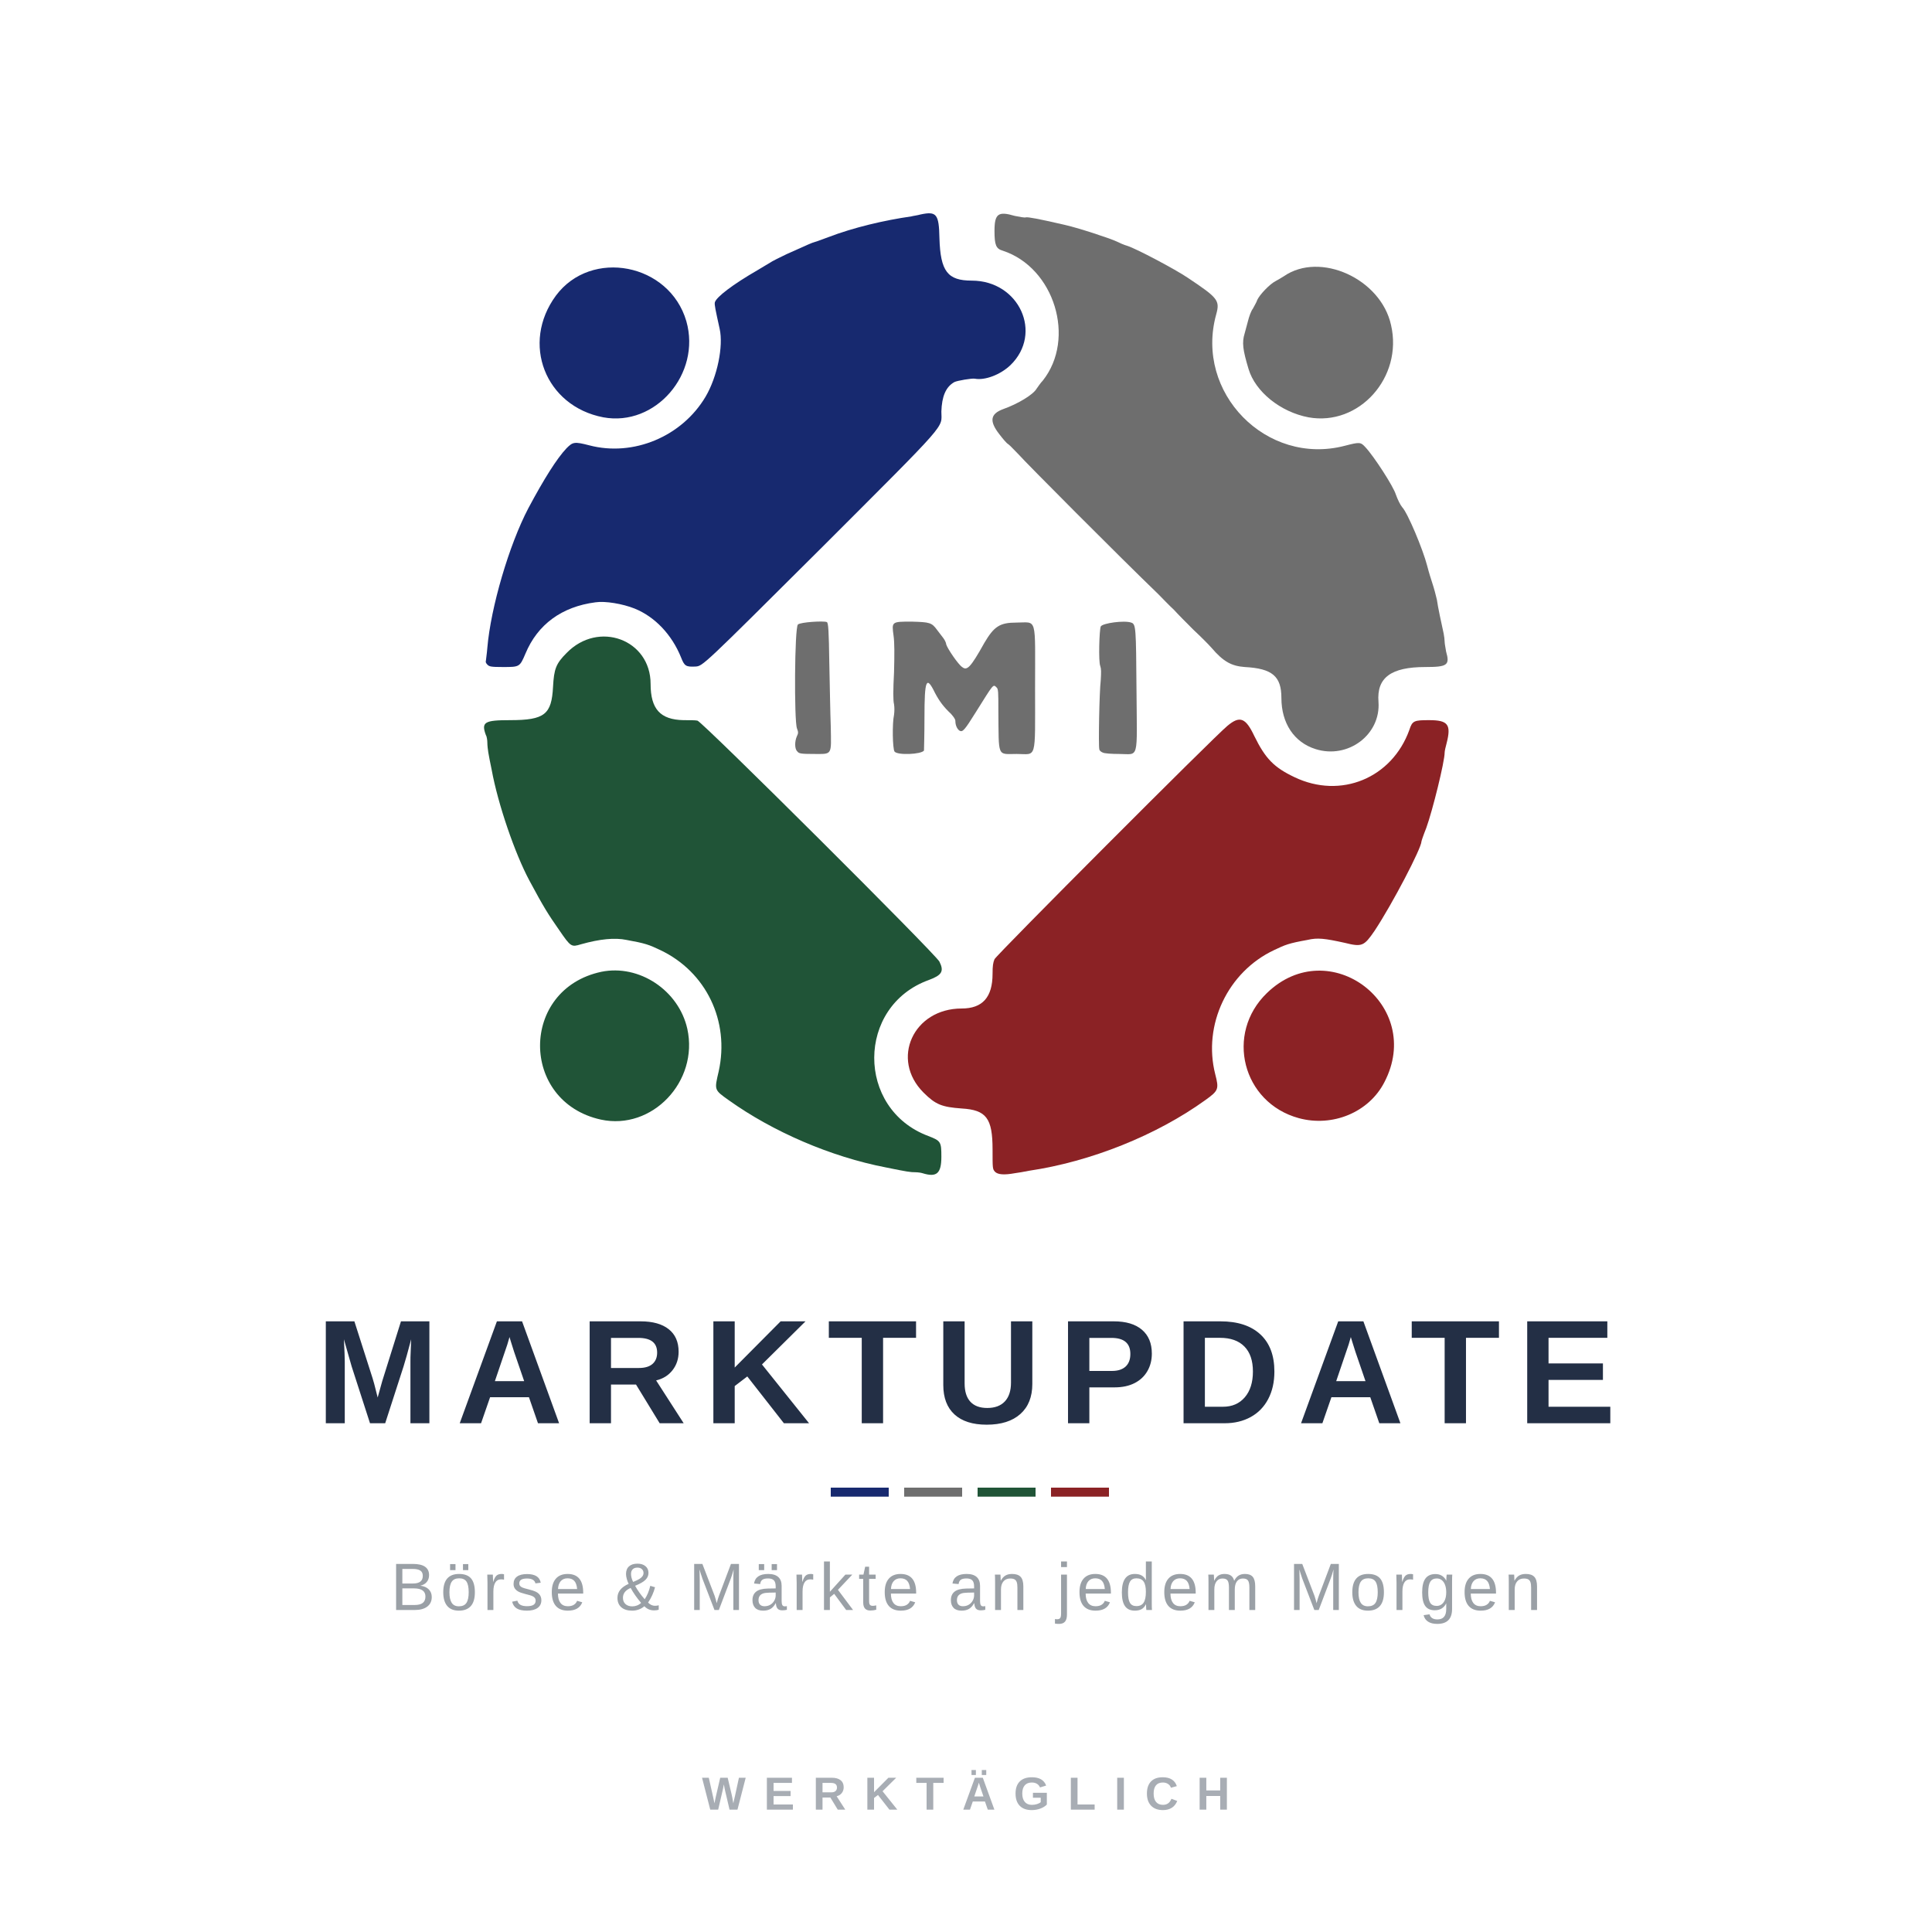
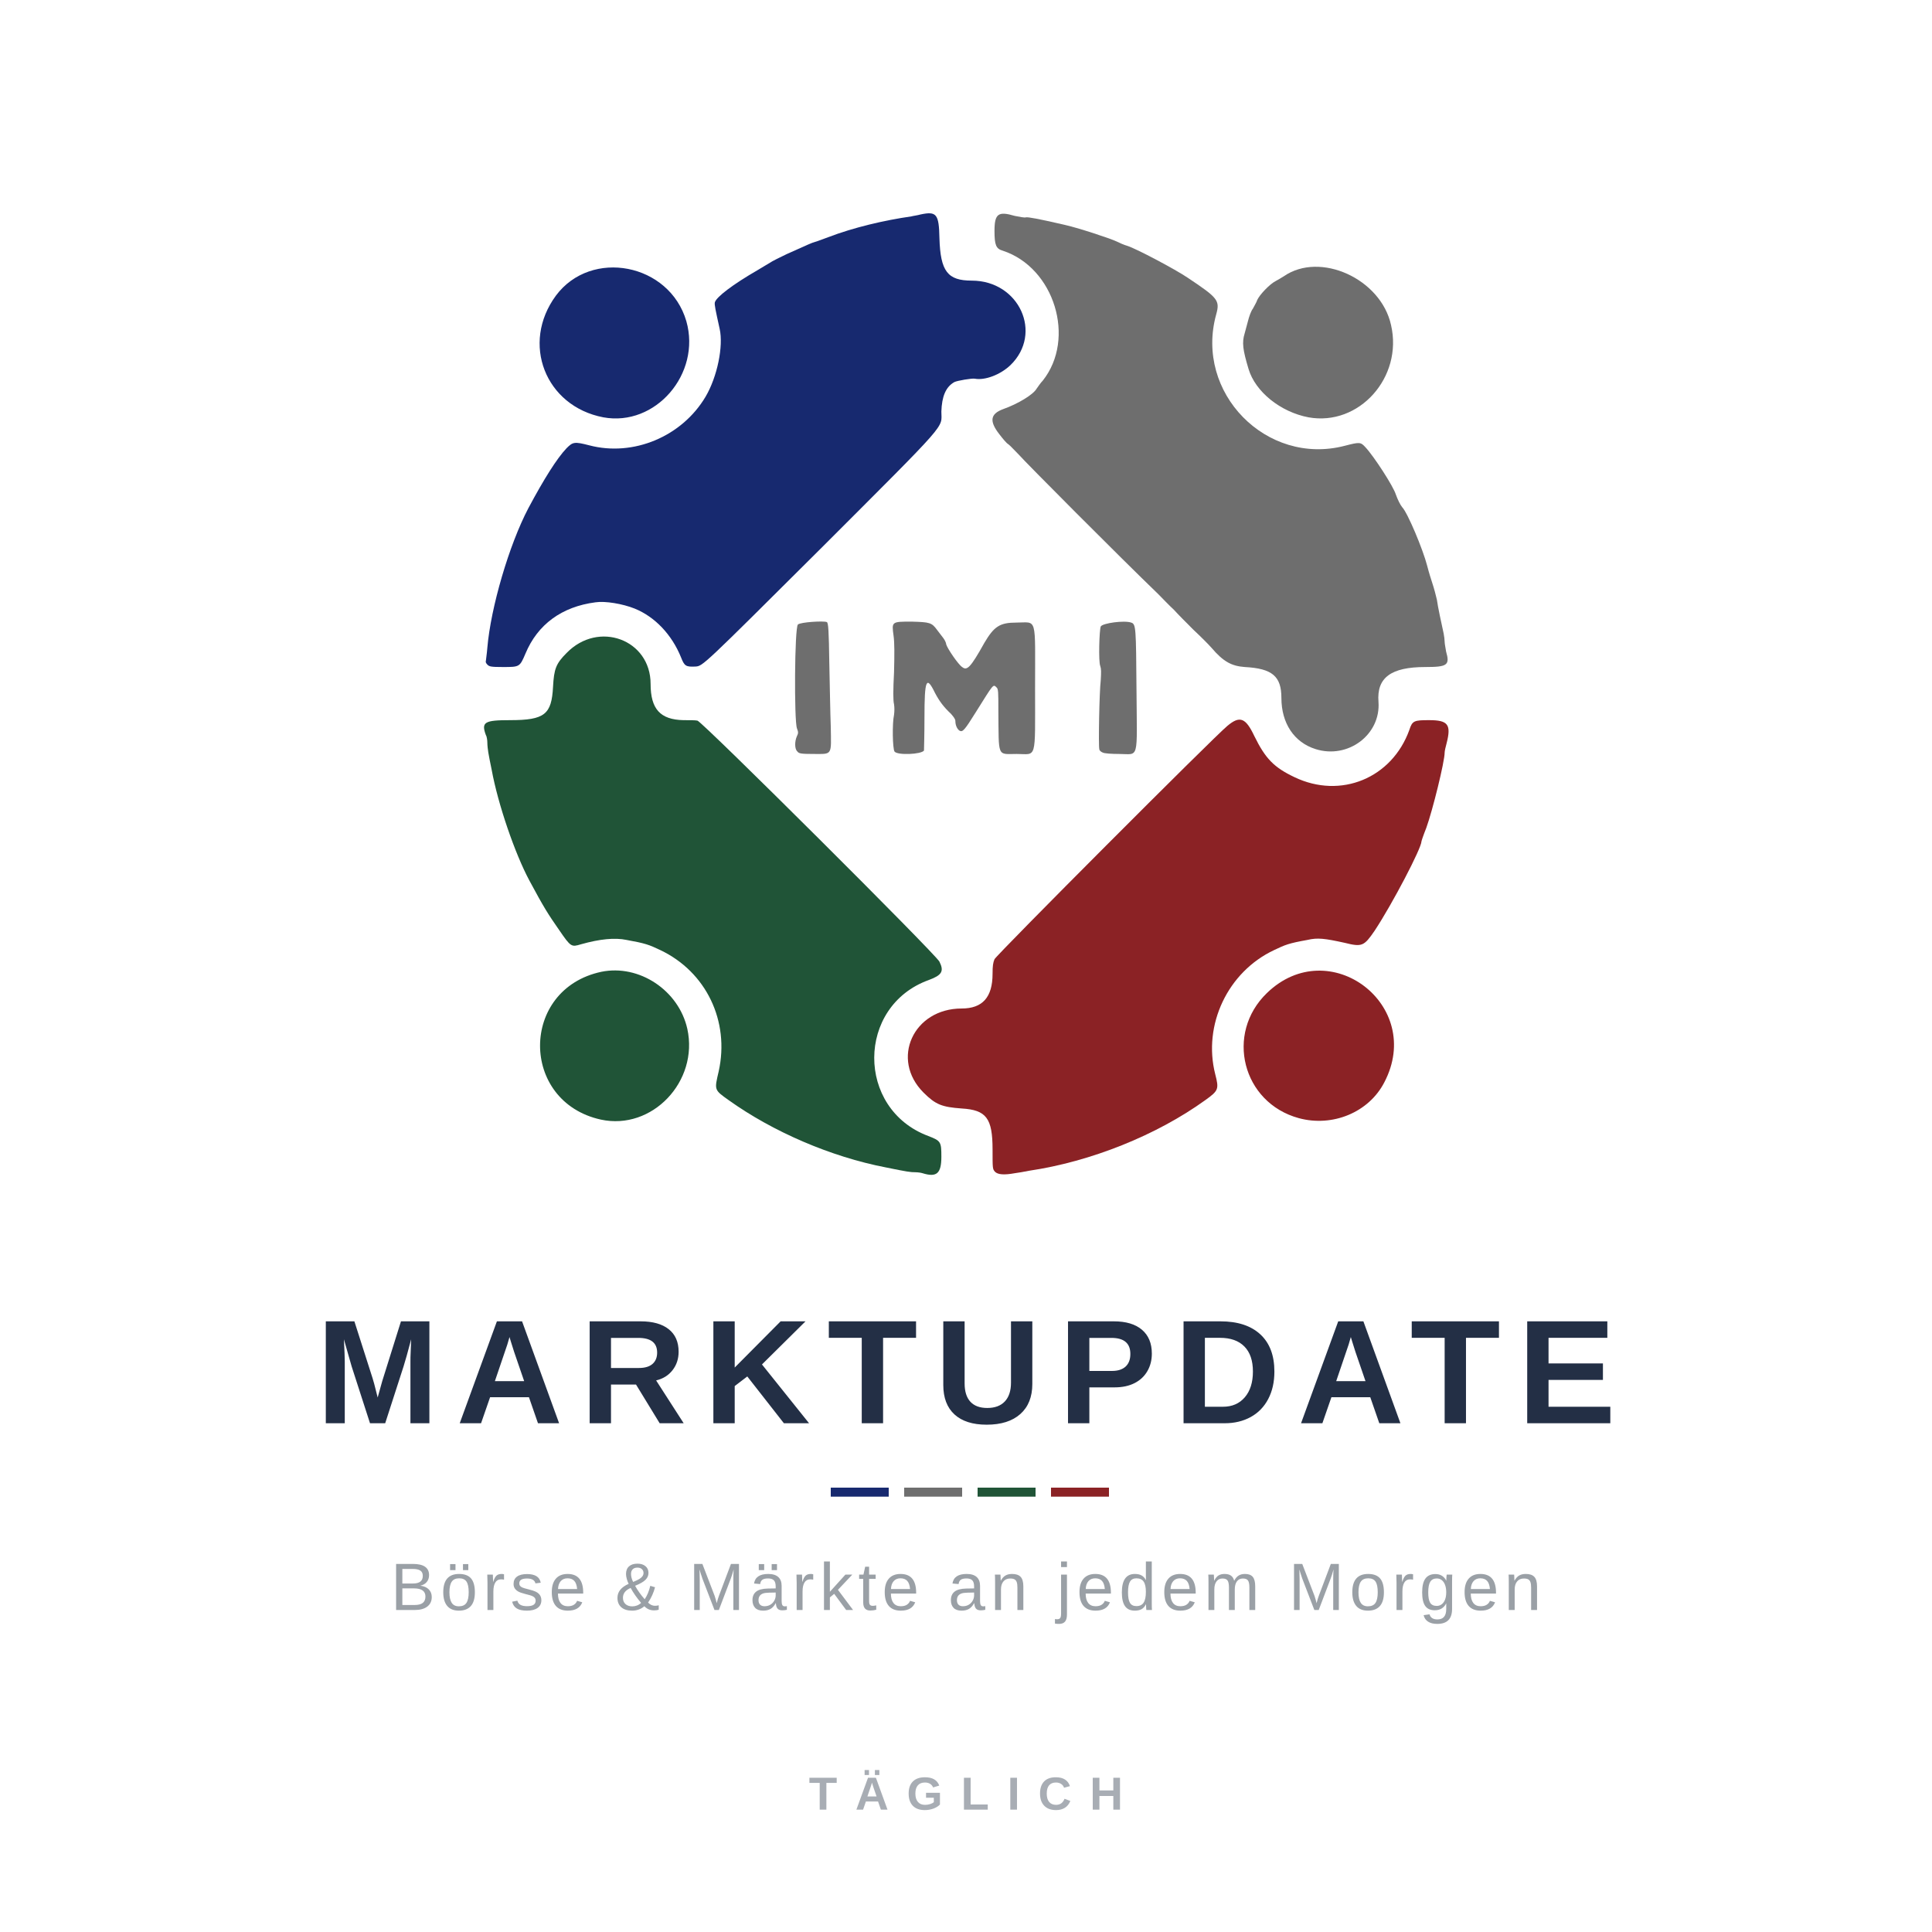
<svg xmlns="http://www.w3.org/2000/svg" width="3000" height="3000" viewBox="0 0 3000 3000">
  <rect width="3000" height="3000" fill="#ffffff" />
  <g transform="translate(750,330) scale(7.5)">
    <path fill="#17296F" d="M 0.9 93.6 C 0.6 93.3 0.5 93.0 0.6 92.8 C 0.6 92.6 0.8 91.4 0.9 90.1 C 1.6 81.8 5.4 68.8        9.4 61.2 C 12.6 55.2 15.3 50.9 17.3 48.8 C 18.6 47.5 18.9 47.4 22.0 48.2 C 31.1 50.6        41.2 46.4 46.1 38.1 C 48.5 34.0 49.8 27.7 49.0 24.1 C 48.1 20.0 47.9 19.1 48.0 18.6 C        48.3 17.5 51.7 14.9 56.9 11.9 C 57.7 11.4 59.1 10.6 59.9 10.1 C 60.8 9.6 62.1 9.0 62.9        8.6 C 67.3 6.6 68.3 6.2 68.4 6.2 C 68.5 6.2 69.9 5.7 71.5 5.1 C 76.7 3.1 83.1 1.6 88.7        0.8 C 89.0 0.7 89.9 0.6 90.6 0.4 C 93.9 -0.3 94.4 0.3 94.5 5.3 C 94.7 12.2 96.2 14.1        101.2 14.1 C 111.0 14.1 116.0 25.0 109.2 31.6 C 107.1 33.6 103.9 34.8 101.8 34.4 C 101.2        34.3 98.2 34.8 97.6 35.1 C 95.8 36.1 95.0 38.1 94.9 41.2 C 94.9 44.8 96.9 42.6 69.8 69.7        C 45.5 93.9 45.5 93.9 44.0 94.0 C 42.0 94.1 41.7 93.9 41.0 92.1 C 39.1 87.4 35.6 83.7        31.4 82.0 C 28.9 81.0 25.3 80.4 23.3 80.7 C 16.3 81.6 11.3 85.3 8.8 91.3 C 7.6 94.1 7.6        94.1 4.1 94.1 C 1.6 94.1 1.3 94.0 0.9 93.6 Z M 24.9 42.4 C 12.9 40.1 7.8 27.1 15.1 17.2        C 22.4 7.4 38.6 10.5 42.1 22.5 C 45.2 33.4 35.7 44.4 24.9 42.4 Z" />
    <path fill="#6E6E6E" d="M 172.4 111.1 C 167.9 109.7 165.3 105.7 165.3 100.5 C 165.3 96.0 163.4 94.4 157.7 94.1 C        155.0 93.9 153.3 93.0 150.9 90.2 C 150.3 89.5 148.6 87.8 147.1 86.4 C 145.7 85.0 143.8        83.1 143.0 82.2 C 142.1 81.4 140.7 79.9 139.8 79.0 C 131.6 71.1 112.2 51.6 111.0 50.2 C        110.1 49.3 109.2 48.3 108.8 48.0 C 108.4 47.8 107.6 46.8 106.9 45.9 C 104.8 43.2 105.0        41.7 107.7 40.7 C 110.8 39.6 113.9 37.7 114.6 36.5 C 114.9 36.1 115.4 35.3 115.9 34.8 C        122.8 26.1 118.3 11.4 107.6 7.9 C 106.2 7.5 105.9 6.7 105.9 3.8 C 105.9 0.2 106.7 -0.3        110.1 0.7 C 111.1 0.9 112.1 1.1 112.4 1.0 C 112.8 0.9 115.0 1.3 120.2 2.5 C 123.0 3.1        129.7 5.3 131.2 6.0 C 131.8 6.3 132.7 6.7 133.4 6.9 C 135.3 7.5 143.4 11.8 145.9 13.5 C        152.2 17.7 152.6 18.2 151.8 21.1 C 147.3 37.3 162.2 52.5 178.4 48.3 C 181.5 47.5 181.7        47.5 182.7 48.6 C 184.4 50.4 188.5 56.7 189.0 58.4 C 189.4 59.5 189.9 60.5 190.3 61.0 C        191.4 62.1 194.6 69.7 195.5 73.2 C 195.8 74.4 196.3 76.0 196.6 76.9 C 196.9 77.8 197.3        79.3 197.5 80.2 C 197.7 81.7 198.4 84.9 198.9 87.2 C 199.0 87.7 199.1 88.5 199.1 88.9 C        199.1 89.3 199.3 90.2 199.4 90.9 C 200.2 93.7 199.7 94.1 195.1 94.1 C 188.0 94.1 185.0        96.3 185.4 101.3 C 185.9 108.1 179.1 113.2 172.4 111.1 Z M 170.9 42.4 C 165.1 41.3 159.9        37.1 158.5 32.4 C 157.3 28.4 157.1 26.9 157.7 25.0 C 157.9 24.3 158.2 23.2 158.4 22.4 C        158.6 21.6 159.0 20.4 159.4 19.9 C 159.7 19.3 160.2 18.5 160.3 18.1 C 160.8 17.0 162.9        14.8 164.1 14.2 C 164.5 14.0 165.3 13.5 165.8 13.2 C 173.3 8.0 185.9 13.7 188.0 23.3 C        190.5 34.1 181.4 44.3 170.9 42.4 Z" />
    <path fill="#8B2225" d="M 106.0 198.6 C 105.5 198.0 105.5 198.0 105.5 194.0 C 105.5 187.5 104.2 185.8 99.1 185.5        C 95.0 185.2 93.7 184.7 91.2 182.2 C 84.3 175.3 89.1 164.8 99.1 164.8 C 103.4 164.8        105.5 162.5 105.5 157.6 C 105.5 156.0 105.6 155.3 105.9 154.6 C 106.3 153.7 151.4 108.5        154.1 106.3 C 156.7 104.1 157.9 104.6 159.7 108.4 C 162.0 113.1 163.8 114.9 168.0 116.9        C 177.6 121.5 188.2 117.1 191.8 107.1 C 192.4 105.2 192.8 105.1 195.9 105.1 C 199.8        105.1 200.5 106.0 199.5 109.9 C 199.3 110.6 199.1 111.5 199.1 111.8 C 199.1 113.7 196.6        123.8 195.3 127.4 C 194.7 128.9 194.3 130.1 194.3 130.2 C 194.3 131.6 188.3 143.1 184.6        148.7 C 182.4 151.9 182.0 152.1 178.4 151.2 C 174.3 150.3 172.8 150.1 170.7 150.6 C        166.8 151.3 166.1 151.6 163.8 152.7 C 154.2 157.2 149.0 168.2 151.6 178.4 C 152.4 181.5        152.3 181.8 149.5 183.8 C 139.5 191.0 125.9 196.5 113.0 198.4 C 112.1 198.6 110.8 198.8        110.1 198.9 C 107.9 199.3 106.6 199.2 106.0 198.6 Z M 168.9 187.5 C 157.2 184.3 153.6        170.0 162.3 161.6 C 175.2 149.1 195.0 164.1 186.6 180.1 C 183.4 186.3 175.9 189.4 168.9        187.5 Z" />
    <path fill="#205437" d="M 91.0 198.9 C 90.7 198.8 90.0 198.7 89.5 198.7 C 88.5 198.7 87.8 198.6 83.4 197.7 C        72.0 195.5 60.0 190.3 50.9 183.8 C 47.8 181.6 47.9 181.7 48.8 177.8 C 51.1 167.4 46.2        157.2 36.7 152.7 C 34.4 151.6 33.6 151.3 29.7 150.6 C 27.3 150.1 24.2 150.4 20.3 151.5 C        18.3 152.1 18.2 152.1 15.8 148.6 C 13.5 145.3 12.6 143.9 9.6 138.3 C 6.6 132.7 3.1 122.5        1.8 115.4 C 1.5 114.0 1.2 112.4 1.1 111.8 C 1.0 111.2 0.9 110.3 0.9 109.8 C 0.9 109.3        0.8 108.5 0.6 108.2 C -0.4 105.5 0.3 105.1 5.6 105.1 C 12.8 105.1 14.2 103.9 14.5 98.2 C        14.7 94.5 15.1 93.4 17.3 91.2 C 23.9 84.4 34.7 88.4 34.7 97.6 C 34.7 102.8 36.7 105.0        41.5 105.1 C 42.7 105.1 44.0 105.1 44.4 105.2 C 45.4 105.4 93.8 153.6 94.5 155.1 C 95.5        157.1 95.0 157.9 92.3 158.9 C 77.3 164.3 77.2 185.6 92.2 191.2 C 94.8 192.2 94.9 192.4        94.9 195.5 C 94.9 199.0 93.9 199.8 91.0 198.9 Z M 24.4 187.8 C 7.6 184.1 7.6 160.8 24.5        157.2 C 32.3 155.6 40.5 161.0 42.3 169.0 C 44.7 179.9 35.0 190.1 24.4 187.8 Z" />
    <path fill="#6E6E6E" d="M 65.1 111.6 C 64.5 111.1 64.5 109.5 65.0 108.4 C 65.3 107.8 65.3 107.6 65.0 106.8 C        64.4 105.2 64.5 85.9 65.2 85.3 C 65.7 84.8 70.6 84.5 71.2 84.8 C 71.5 85.0 71.6 86.6        71.7 93.3 C 71.8 97.9 71.9 103.8 72.0 106.4 C 72.1 112.5 72.4 112.1 68.4 112.1 C 65.8        112.1 65.4 112.0 65.1 111.6 Z M 85.2 111.6 C 84.8 111.0 84.7 105.8 85.1 104.0 C 85.2        103.2 85.2 102.5 85.1 101.8 C 84.9 101.1 84.9 98.9 85.1 95.2 C 85.2 91.3 85.2 89.0 85.0        87.6 C 84.6 84.7 84.6 84.7 88.7 84.7 C 92.5 84.8 92.9 84.9 94.0 86.4 C 94.4 86.9 95.0        87.7 95.3 88.1 C 95.6 88.5 95.9 89.1 95.9 89.4 C 96.1 90.2 98.4 93.6 99.2 94.1 C 100.2        94.9 100.9 94.3 103.8 89.1 C 105.8 85.7 107.0 84.9 110.4 84.9 C 114.8 84.9 114.3 83.3        114.3 98.6 C 114.3 113.7 114.7 112.1 110.5 112.1 C 106.4 112.1 106.8 113.0 106.7 103.1 C        106.7 99.3 106.7 98.6 106.3 98.3 C 105.6 97.6 105.7 97.6 102.0 103.5 C 99.7 107.2 99.3        107.6 98.7 107.3 C 98.2 107.0 97.8 106.2 97.8 105.3 C 97.8 104.9 97.5 104.5 96.9 103.8 C        95.4 102.4 94.5 101.2 93.6 99.5 C 91.8 95.8 91.4 96.6 91.4 104.6 C 91.4 108.2 91.3 111.2        91.3 111.4 C 90.7 112.2 85.8 112.4 85.2 111.6 Z M 128.3 111.8 C 128.0 111.7 127.6 111.4        127.6 111.1 C 127.4 110.4 127.6 99.3 127.9 96.8 C 128.0 95.1 128.0 94.5 127.8 93.9 C        127.4 93.0 127.6 86.4 127.9 85.7 C 128.3 85.0 132.8 84.4 134.2 84.9 C 135.2 85.2 135.2        86.0 135.3 98.9 C 135.4 113.7 135.9 112.1 131.7 112.1 C 130.2 112.1 128.6 112.0 128.3        111.8 Z" />
  </g>
  <text x="1500" y="2210" text-anchor="middle" font-family="Arial, Helvetica, sans-serif" font-size="230" font-weight="800" letter-spacing="26" fill="#232F45">MARKTUPDATE</text>
  <g>
    <rect x="1290" y="2310" width="90" height="14" fill="#17296F" />
    <rect x="1404" y="2310" width="90" height="14" fill="#6E6E6E" />
    <rect x="1518" y="2310" width="90" height="14" fill="#205437" />
    <rect x="1632" y="2310" width="90" height="14" fill="#8B2225" />
  </g>
  <text x="1500" y="2500" text-anchor="middle" font-family="Arial, Helvetica, sans-serif" font-size="104" letter-spacing="8" fill="#9AA0A6">Börse &amp; Märkte an jedem Morgen</text>
-   <text x="1500" y="2810" text-anchor="middle" font-family="Arial, Helvetica, sans-serif" font-size="72" font-weight="600" letter-spacing="28" fill="#A8ADB4">WERKTÄGLICH</text>
+   <text x="1500" y="2810" text-anchor="middle" font-family="Arial, Helvetica, sans-serif" font-size="72" font-weight="600" letter-spacing="28" fill="#A8ADB4">TÄGLICH</text>
</svg>
